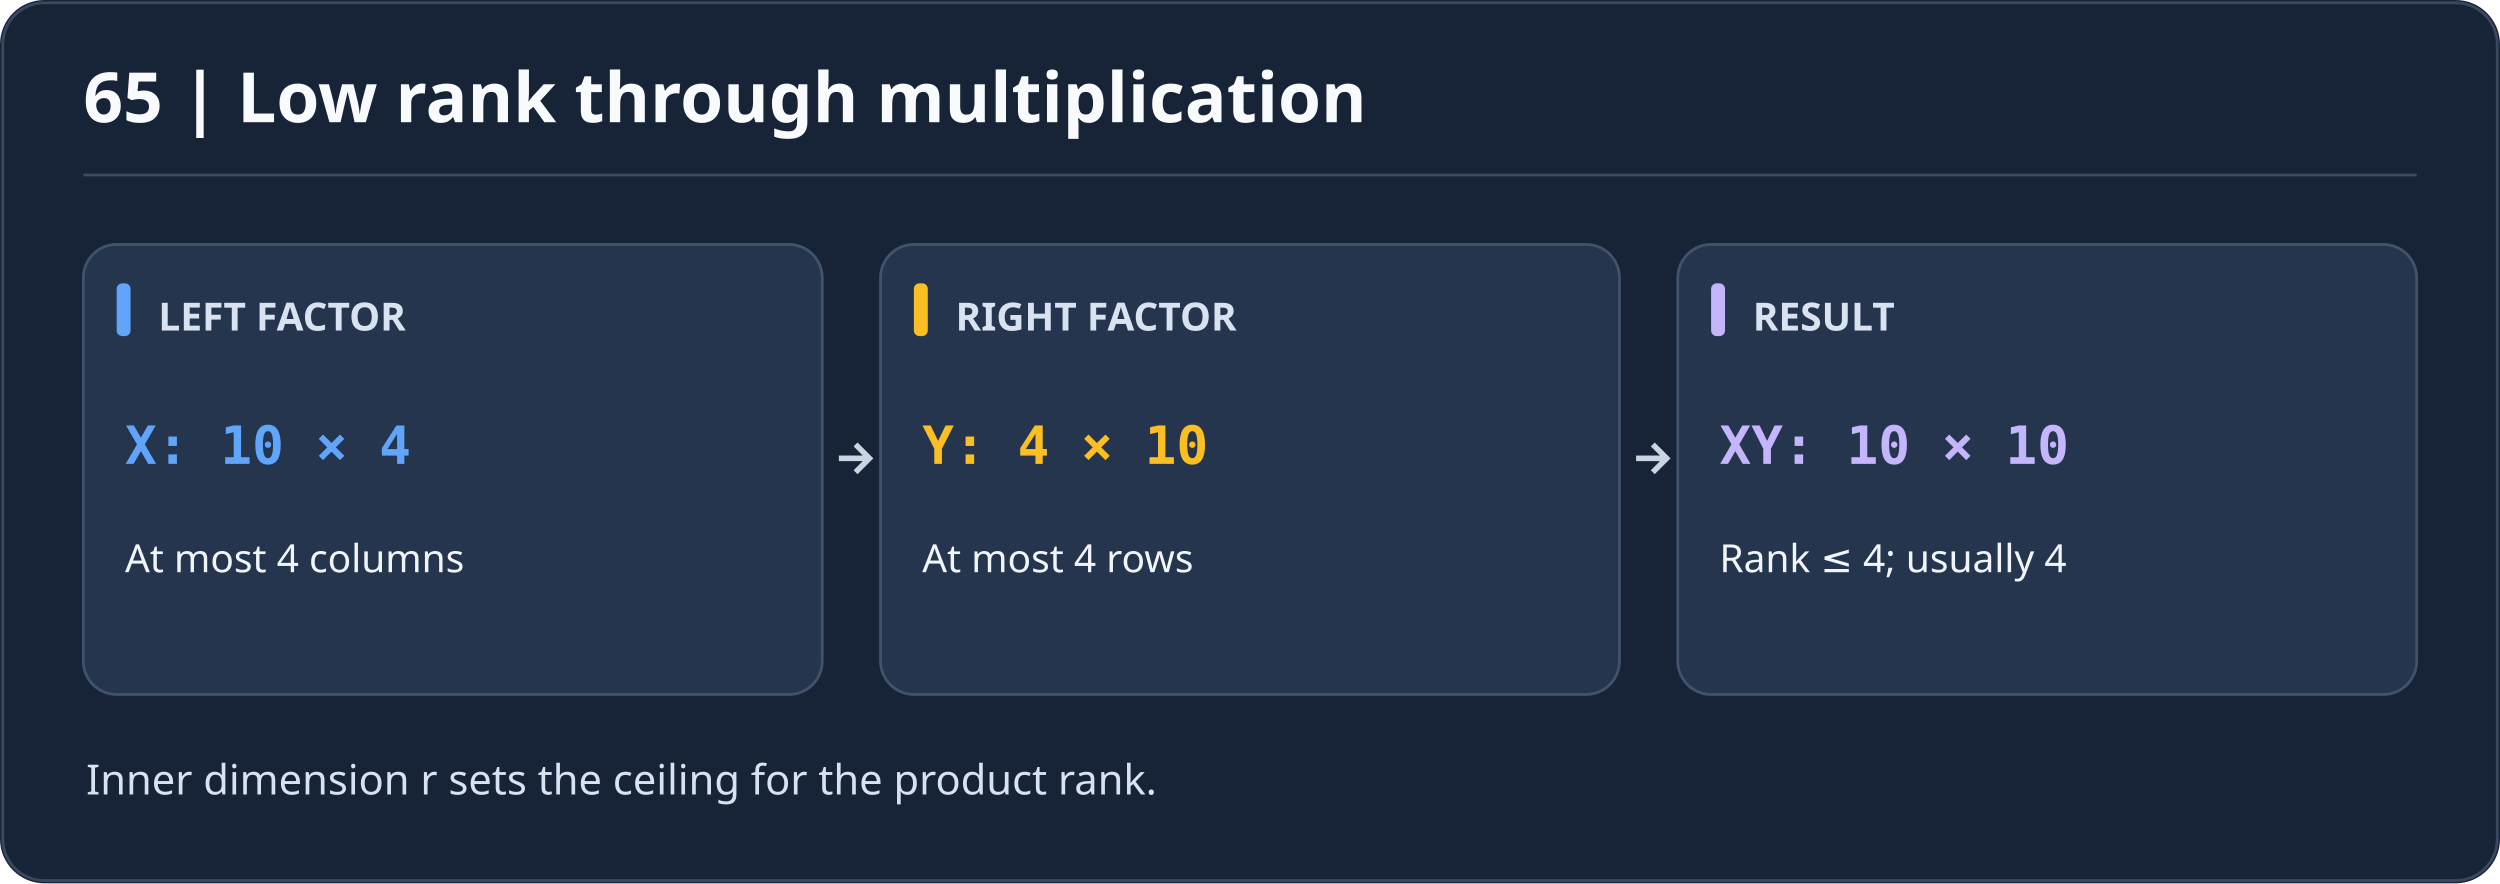
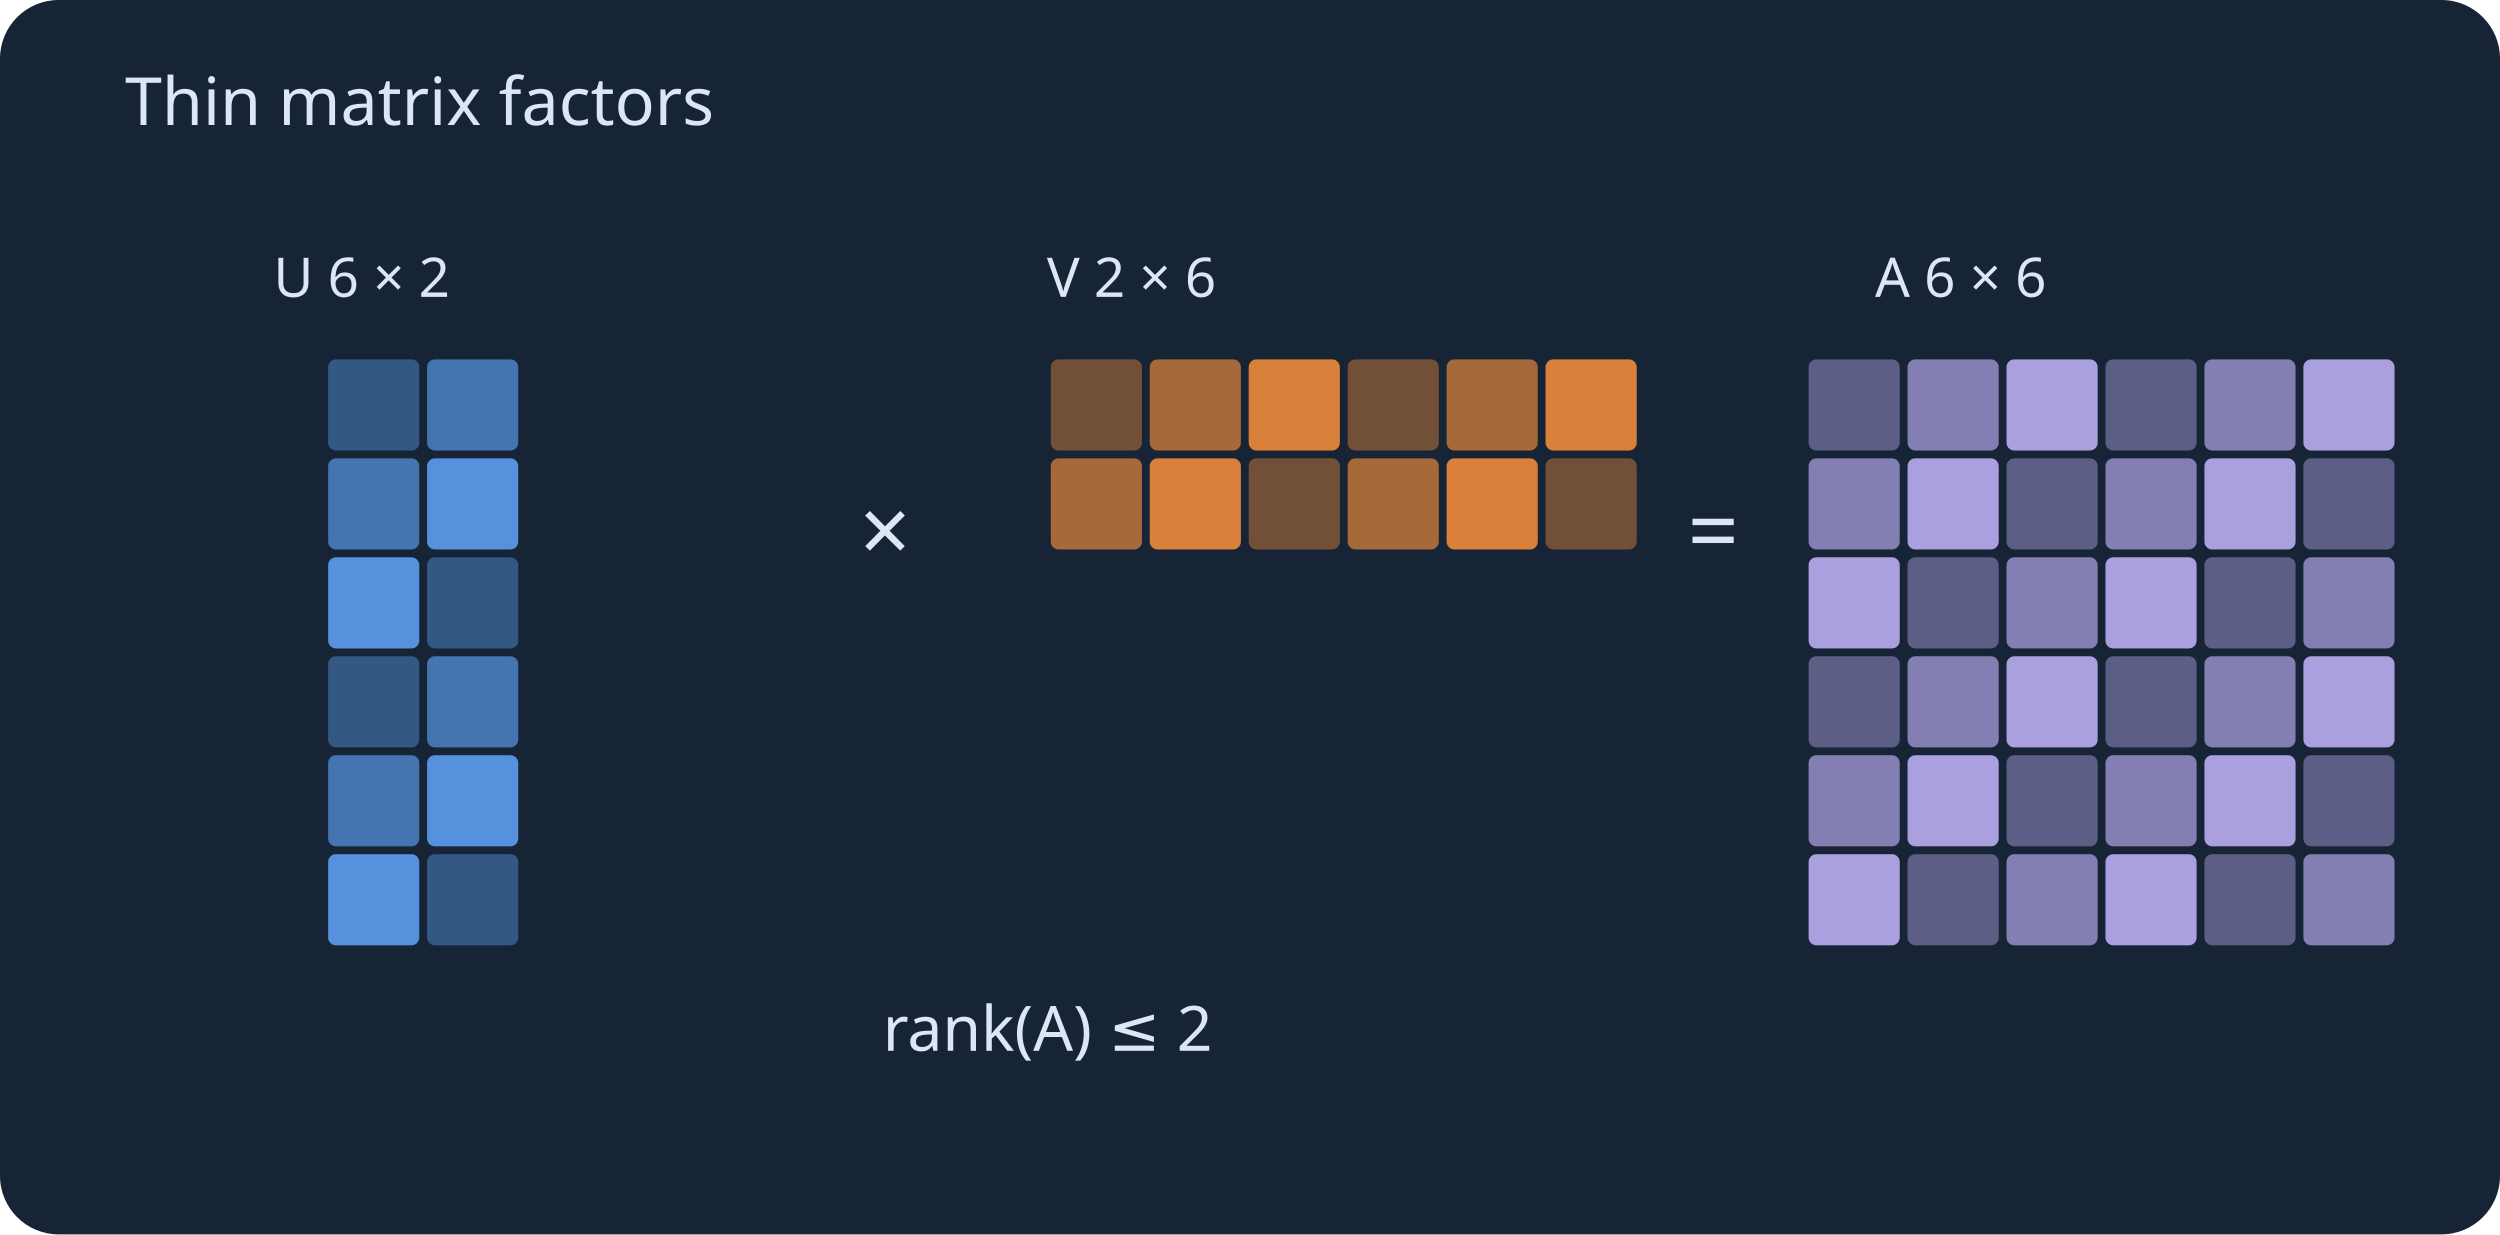
- <svg xmlns="http://www.w3.org/2000/svg" width="900" height="318" viewBox="0 0 900 318" role="img" aria-labelledby="t d">
-   <rect width="900" height="318" rx="16" fill="#172437" />
-   <rect x="1" y="1" width="898" height="316" rx="15" fill="none" stroke="#394860" />
-   <text x="30" y="44" fill="#F8FAFC" font-family="system-ui,sans-serif" font-weight="700" font-size="25">65 | Low rank through multiplication</text>
-   <path d="M30 63 H870" stroke="#3B4B63" stroke-width="1" />
-   <rect x="30" y="88" width="266" height="162" rx="12" fill="#24354D" stroke="#41536C" />
-   <rect x="42" y="102" width="5" height="19" rx="2" fill="#60A5FA" />
-   <text x="57" y="119" fill="#D8E2F0" font-family="system-ui,sans-serif" font-size="14" font-weight="650">LEFT FACTOR</text>
-   <text x="45" y="167" fill="#60A5FA" font-family="ui-monospace,monospace" font-size="19" font-weight="700">X: 10 × 4</text>
-   <text x="45" y="206" fill="#F1F5F9" font-family="system-ui,sans-serif" font-size="14">At most 4 columns</text>
-   <path d="M302 165 l10 0 m-4 -5 l5 5 l-5 5" stroke="#CBD5E1" fill="none" stroke-width="2" />
-   <rect x="317" y="88" width="266" height="162" rx="12" fill="#24354D" stroke="#41536C" />
-   <rect x="329" y="102" width="5" height="19" rx="2" fill="#FBBF24" />
-   <text x="344" y="119" fill="#D8E2F0" font-family="system-ui,sans-serif" font-size="14" font-weight="650">RIGHT FACTOR</text>
-   <text x="332" y="167" fill="#FBBF24" font-family="ui-monospace,monospace" font-size="19" font-weight="700">Y: 4 × 10</text>
-   <text x="332" y="206" fill="#F1F5F9" font-family="system-ui,sans-serif" font-size="14">At most 4 rows</text>
-   <path d="M589 165 l10 0 m-4 -5 l5 5 l-5 5" stroke="#CBD5E1" fill="none" stroke-width="2" />
-   <rect x="604" y="88" width="266" height="162" rx="12" fill="#24354D" stroke="#41536C" />
-   <rect x="616" y="102" width="5" height="19" rx="2" fill="#C4B5FD" />
-   <text x="631" y="119" fill="#D8E2F0" font-family="system-ui,sans-serif" font-size="14" font-weight="650">RESULT</text>
-   <text x="619" y="167" fill="#C4B5FD" font-family="ui-monospace,monospace" font-size="19" font-weight="700">XY: 10 × 10</text>
-   <text x="619" y="206" fill="#F1F5F9" font-family="system-ui,sans-serif" font-size="14">Rank ≤ 4; usually 4</text>
-   <text x="31" y="286" fill="#D8E2F0" font-family="system-ui,sans-serif" font-size="15">Inner dimension r sets the ceiling for the product rank.</text>
+ <svg xmlns="http://www.w3.org/2000/svg" viewBox="0 0 640 316" role="img" aria-label="Thin factors limit matrix rank">
+   <rect width="640" height="316" rx="15" fill="#172436" />
+   <text x="32.0" y="32.0" font-family="system-ui,sans-serif" font-size="17" font-weight="400" fill="#dce7f6">Thin matrix factors</text>
+   <text x="70.0" y="76.0" font-family="system-ui,sans-serif" font-size="14" font-weight="400" fill="#dce7f6">U  6 × 2</text>
+   <text x="268.0" y="76.0" font-family="system-ui,sans-serif" font-size="14" font-weight="400" fill="#dce7f6">V  2 × 6</text>
+   <text x="480.0" y="76.0" font-family="system-ui,sans-serif" font-size="14" font-weight="400" fill="#dce7f6">A  6 × 6</text>
+   <rect x="84.0" y="92.0" width="23.333" height="23.333" rx="2" fill="#60a5fa" opacity="0.4" />
+   <rect x="109.333" y="92.0" width="23.333" height="23.333" rx="2" fill="#60a5fa" opacity="0.625" />
+   <rect x="84.0" y="117.333" width="23.333" height="23.333" rx="2" fill="#60a5fa" opacity="0.625" />
+   <rect x="109.333" y="117.333" width="23.333" height="23.333" rx="2" fill="#60a5fa" opacity="0.85" />
+   <rect x="84.0" y="142.667" width="23.333" height="23.333" rx="2" fill="#60a5fa" opacity="0.85" />
+   <rect x="109.333" y="142.667" width="23.333" height="23.333" rx="2" fill="#60a5fa" opacity="0.4" />
+   <rect x="84.0" y="168.0" width="23.333" height="23.333" rx="2" fill="#60a5fa" opacity="0.4" />
+   <rect x="109.333" y="168.0" width="23.333" height="23.333" rx="2" fill="#60a5fa" opacity="0.625" />
+   <rect x="84.0" y="193.333" width="23.333" height="23.333" rx="2" fill="#60a5fa" opacity="0.625" />
+   <rect x="109.333" y="193.333" width="23.333" height="23.333" rx="2" fill="#60a5fa" opacity="0.85" />
+   <rect x="84.0" y="218.667" width="23.333" height="23.333" rx="2" fill="#60a5fa" opacity="0.85" />
+   <rect x="109.333" y="218.667" width="23.333" height="23.333" rx="2" fill="#60a5fa" opacity="0.4" />
+   <rect x="269.0" y="92.0" width="23.333" height="23.333" rx="2" fill="#fb923c" opacity="0.4" />
+   <rect x="294.333" y="92.0" width="23.333" height="23.333" rx="2" fill="#fb923c" opacity="0.625" />
+   <rect x="319.667" y="92.0" width="23.333" height="23.333" rx="2" fill="#fb923c" opacity="0.85" />
+   <rect x="345.0" y="92.0" width="23.333" height="23.333" rx="2" fill="#fb923c" opacity="0.4" />
+   <rect x="370.333" y="92.0" width="23.333" height="23.333" rx="2" fill="#fb923c" opacity="0.625" />
+   <rect x="395.667" y="92.0" width="23.333" height="23.333" rx="2" fill="#fb923c" opacity="0.85" />
+   <rect x="269.0" y="117.333" width="23.333" height="23.333" rx="2" fill="#fb923c" opacity="0.625" />
+   <rect x="294.333" y="117.333" width="23.333" height="23.333" rx="2" fill="#fb923c" opacity="0.85" />
+   <rect x="319.667" y="117.333" width="23.333" height="23.333" rx="2" fill="#fb923c" opacity="0.4" />
+   <rect x="345.0" y="117.333" width="23.333" height="23.333" rx="2" fill="#fb923c" opacity="0.625" />
+   <rect x="370.333" y="117.333" width="23.333" height="23.333" rx="2" fill="#fb923c" opacity="0.85" />
+   <rect x="395.667" y="117.333" width="23.333" height="23.333" rx="2" fill="#fb923c" opacity="0.4" />
+   <rect x="463.0" y="92.0" width="23.333" height="23.333" rx="2" fill="#c4b5fd" opacity="0.4" />
+   <rect x="488.333" y="92.0" width="23.333" height="23.333" rx="2" fill="#c4b5fd" opacity="0.625" />
+   <rect x="513.667" y="92.0" width="23.333" height="23.333" rx="2" fill="#c4b5fd" opacity="0.85" />
+   <rect x="539.0" y="92.0" width="23.333" height="23.333" rx="2" fill="#c4b5fd" opacity="0.4" />
+   <rect x="564.333" y="92.0" width="23.333" height="23.333" rx="2" fill="#c4b5fd" opacity="0.625" />
+   <rect x="589.667" y="92.0" width="23.333" height="23.333" rx="2" fill="#c4b5fd" opacity="0.85" />
+   <rect x="463.0" y="117.333" width="23.333" height="23.333" rx="2" fill="#c4b5fd" opacity="0.625" />
+   <rect x="488.333" y="117.333" width="23.333" height="23.333" rx="2" fill="#c4b5fd" opacity="0.85" />
+   <rect x="513.667" y="117.333" width="23.333" height="23.333" rx="2" fill="#c4b5fd" opacity="0.4" />
+   <rect x="539.0" y="117.333" width="23.333" height="23.333" rx="2" fill="#c4b5fd" opacity="0.625" />
+   <rect x="564.333" y="117.333" width="23.333" height="23.333" rx="2" fill="#c4b5fd" opacity="0.85" />
+   <rect x="589.667" y="117.333" width="23.333" height="23.333" rx="2" fill="#c4b5fd" opacity="0.4" />
+   <rect x="463.0" y="142.667" width="23.333" height="23.333" rx="2" fill="#c4b5fd" opacity="0.85" />
+   <rect x="488.333" y="142.667" width="23.333" height="23.333" rx="2" fill="#c4b5fd" opacity="0.4" />
+   <rect x="513.667" y="142.667" width="23.333" height="23.333" rx="2" fill="#c4b5fd" opacity="0.625" />
+   <rect x="539.0" y="142.667" width="23.333" height="23.333" rx="2" fill="#c4b5fd" opacity="0.85" />
+   <rect x="564.333" y="142.667" width="23.333" height="23.333" rx="2" fill="#c4b5fd" opacity="0.4" />
+   <rect x="589.667" y="142.667" width="23.333" height="23.333" rx="2" fill="#c4b5fd" opacity="0.625" />
+   <rect x="463.0" y="168.0" width="23.333" height="23.333" rx="2" fill="#c4b5fd" opacity="0.4" />
+   <rect x="488.333" y="168.0" width="23.333" height="23.333" rx="2" fill="#c4b5fd" opacity="0.625" />
+   <rect x="513.667" y="168.0" width="23.333" height="23.333" rx="2" fill="#c4b5fd" opacity="0.85" />
+   <rect x="539.0" y="168.0" width="23.333" height="23.333" rx="2" fill="#c4b5fd" opacity="0.4" />
+   <rect x="564.333" y="168.0" width="23.333" height="23.333" rx="2" fill="#c4b5fd" opacity="0.625" />
+   <rect x="589.667" y="168.0" width="23.333" height="23.333" rx="2" fill="#c4b5fd" opacity="0.85" />
+   <rect x="463.0" y="193.333" width="23.333" height="23.333" rx="2" fill="#c4b5fd" opacity="0.625" />
+   <rect x="488.333" y="193.333" width="23.333" height="23.333" rx="2" fill="#c4b5fd" opacity="0.85" />
+   <rect x="513.667" y="193.333" width="23.333" height="23.333" rx="2" fill="#c4b5fd" opacity="0.4" />
+   <rect x="539.0" y="193.333" width="23.333" height="23.333" rx="2" fill="#c4b5fd" opacity="0.625" />
+   <rect x="564.333" y="193.333" width="23.333" height="23.333" rx="2" fill="#c4b5fd" opacity="0.85" />
+   <rect x="589.667" y="193.333" width="23.333" height="23.333" rx="2" fill="#c4b5fd" opacity="0.4" />
+   <rect x="463.0" y="218.667" width="23.333" height="23.333" rx="2" fill="#c4b5fd" opacity="0.85" />
+   <rect x="488.333" y="218.667" width="23.333" height="23.333" rx="2" fill="#c4b5fd" opacity="0.4" />
+   <rect x="513.667" y="218.667" width="23.333" height="23.333" rx="2" fill="#c4b5fd" opacity="0.625" />
+   <rect x="539.0" y="218.667" width="23.333" height="23.333" rx="2" fill="#c4b5fd" opacity="0.85" />
+   <rect x="564.333" y="218.667" width="23.333" height="23.333" rx="2" fill="#c4b5fd" opacity="0.4" />
+   <rect x="589.667" y="218.667" width="23.333" height="23.333" rx="2" fill="#c4b5fd" opacity="0.625" />
+   <text x="220.0" y="144.0" font-family="system-ui,sans-serif" font-size="23" font-weight="400" fill="#dce7f6">×</text>
+   <text x="432.0" y="144.0" font-family="system-ui,sans-serif" font-size="23" font-weight="400" fill="#dce7f6">=</text>
+   <text x="226.0" y="269.0" font-family="system-ui,sans-serif" font-size="16" font-weight="400" fill="#dce7f6">rank(A) ≤ 2</text>
</svg>
